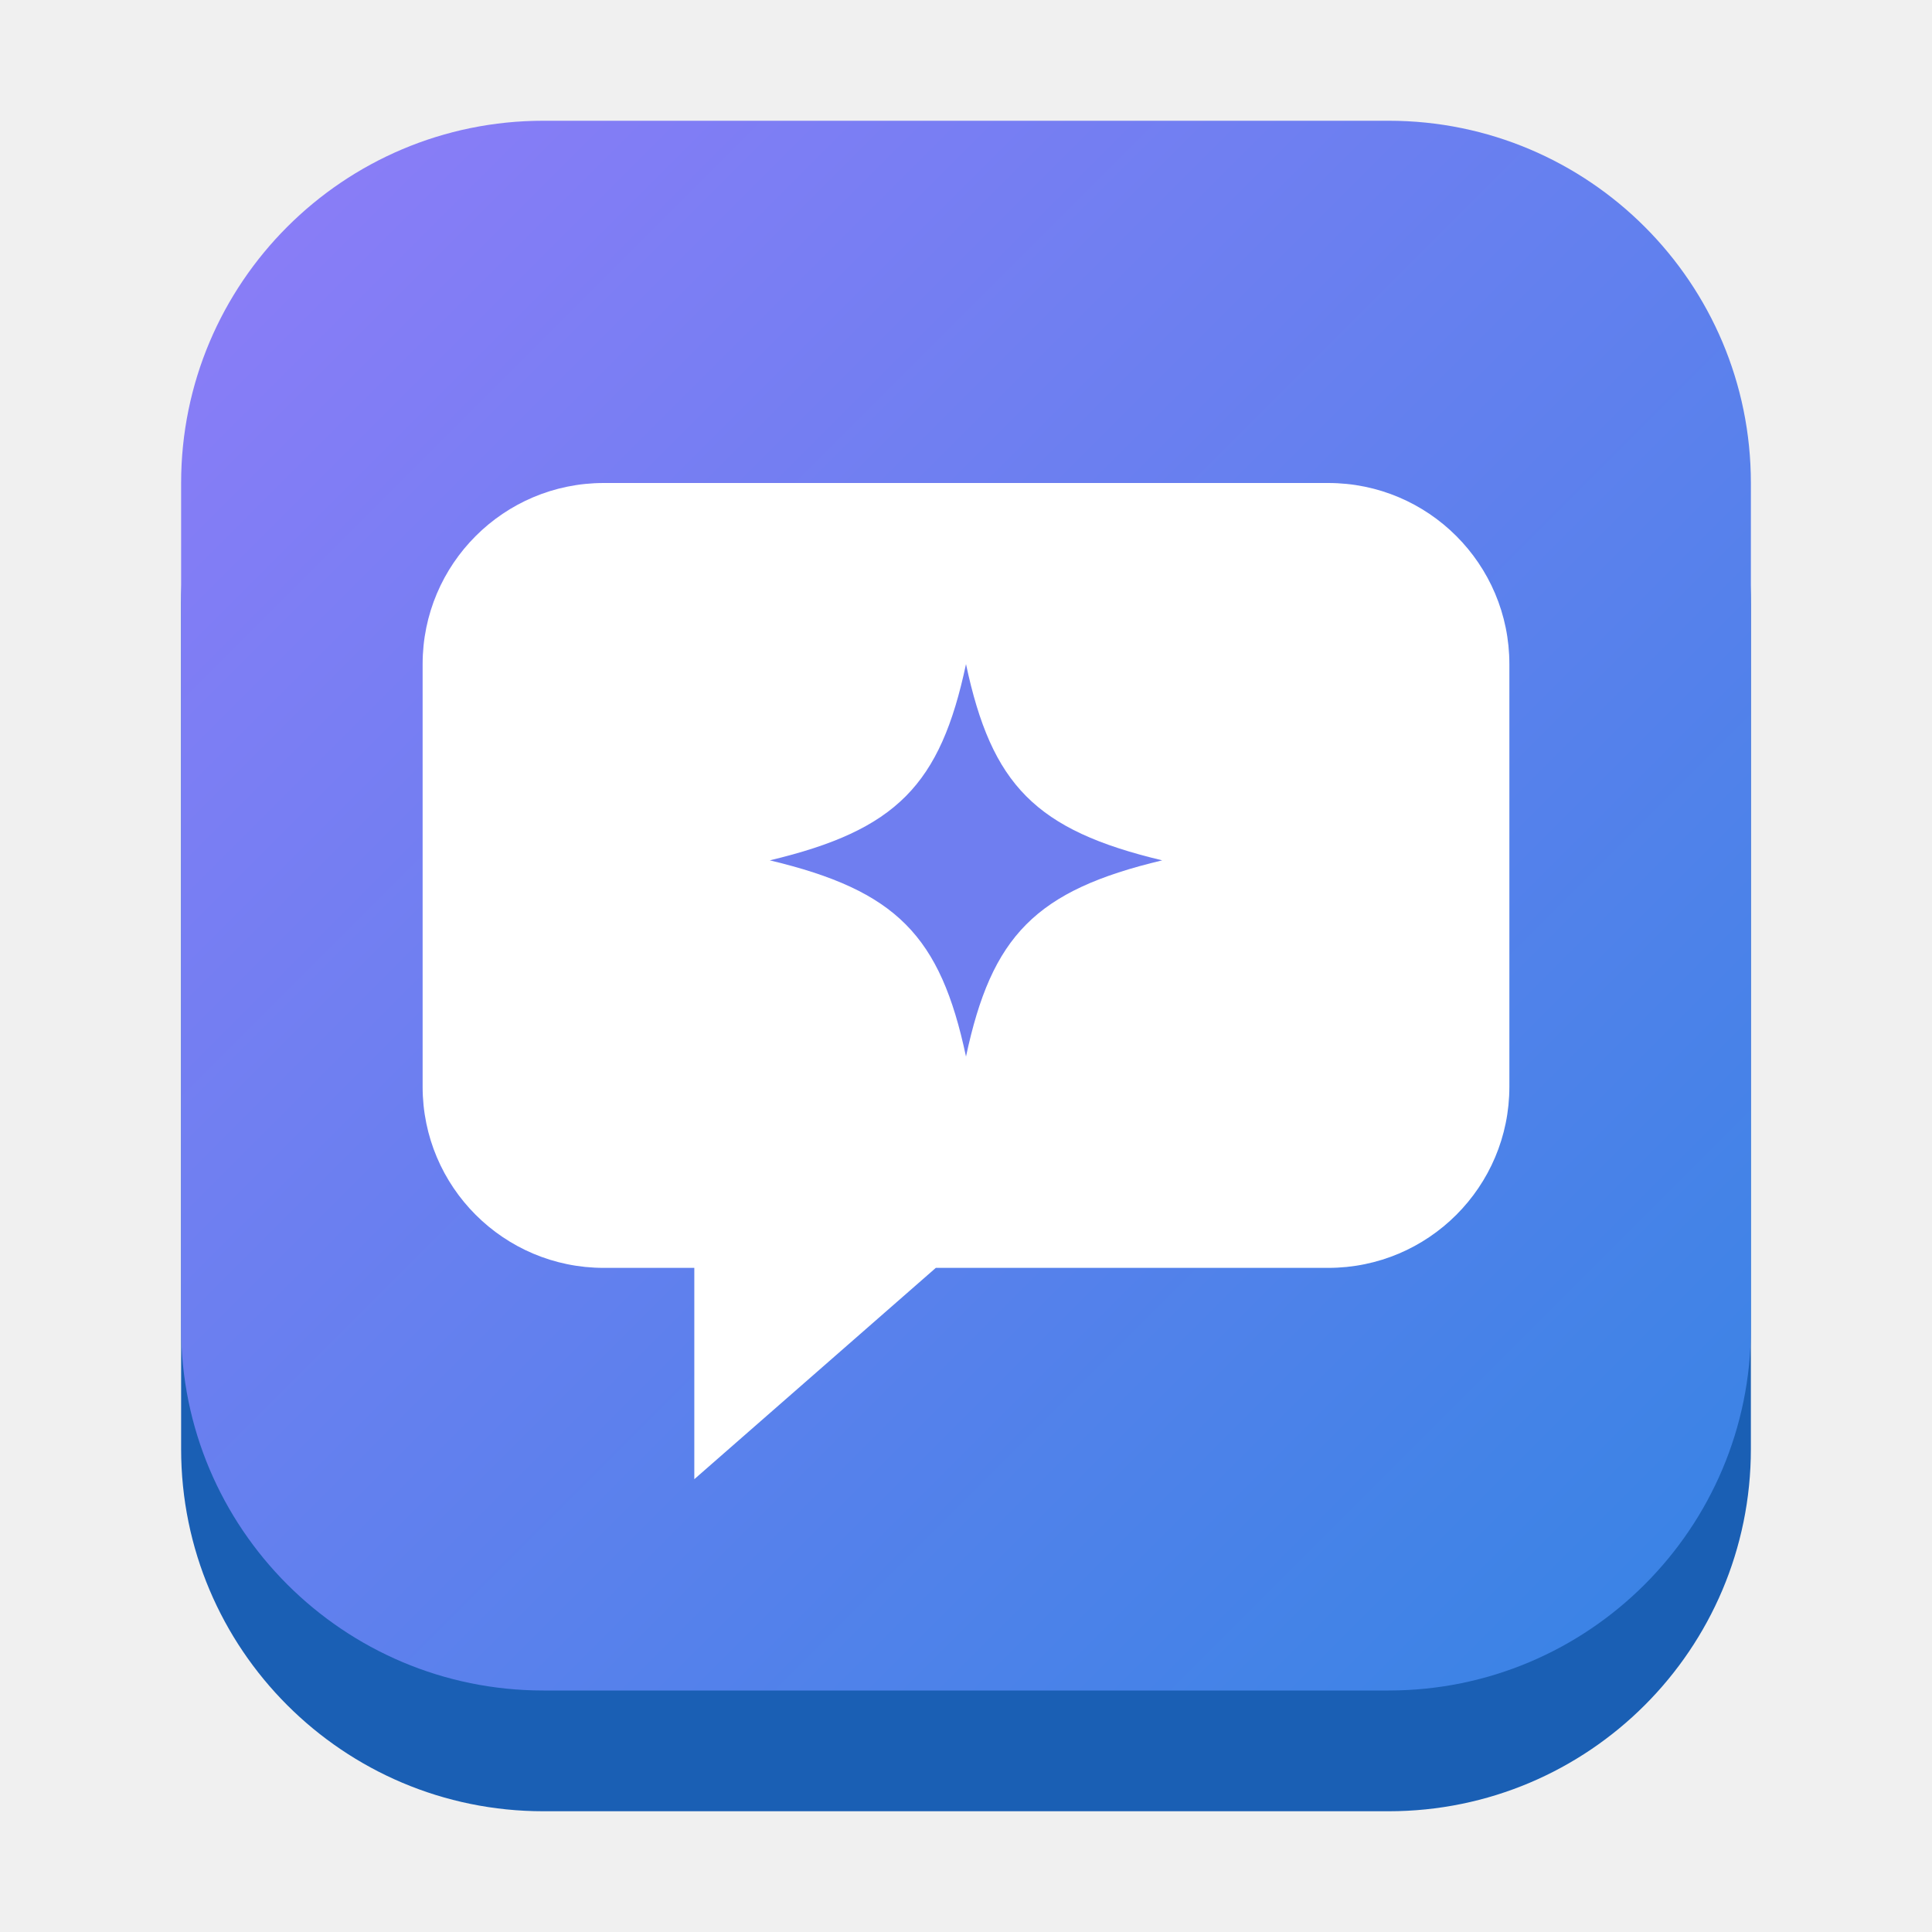
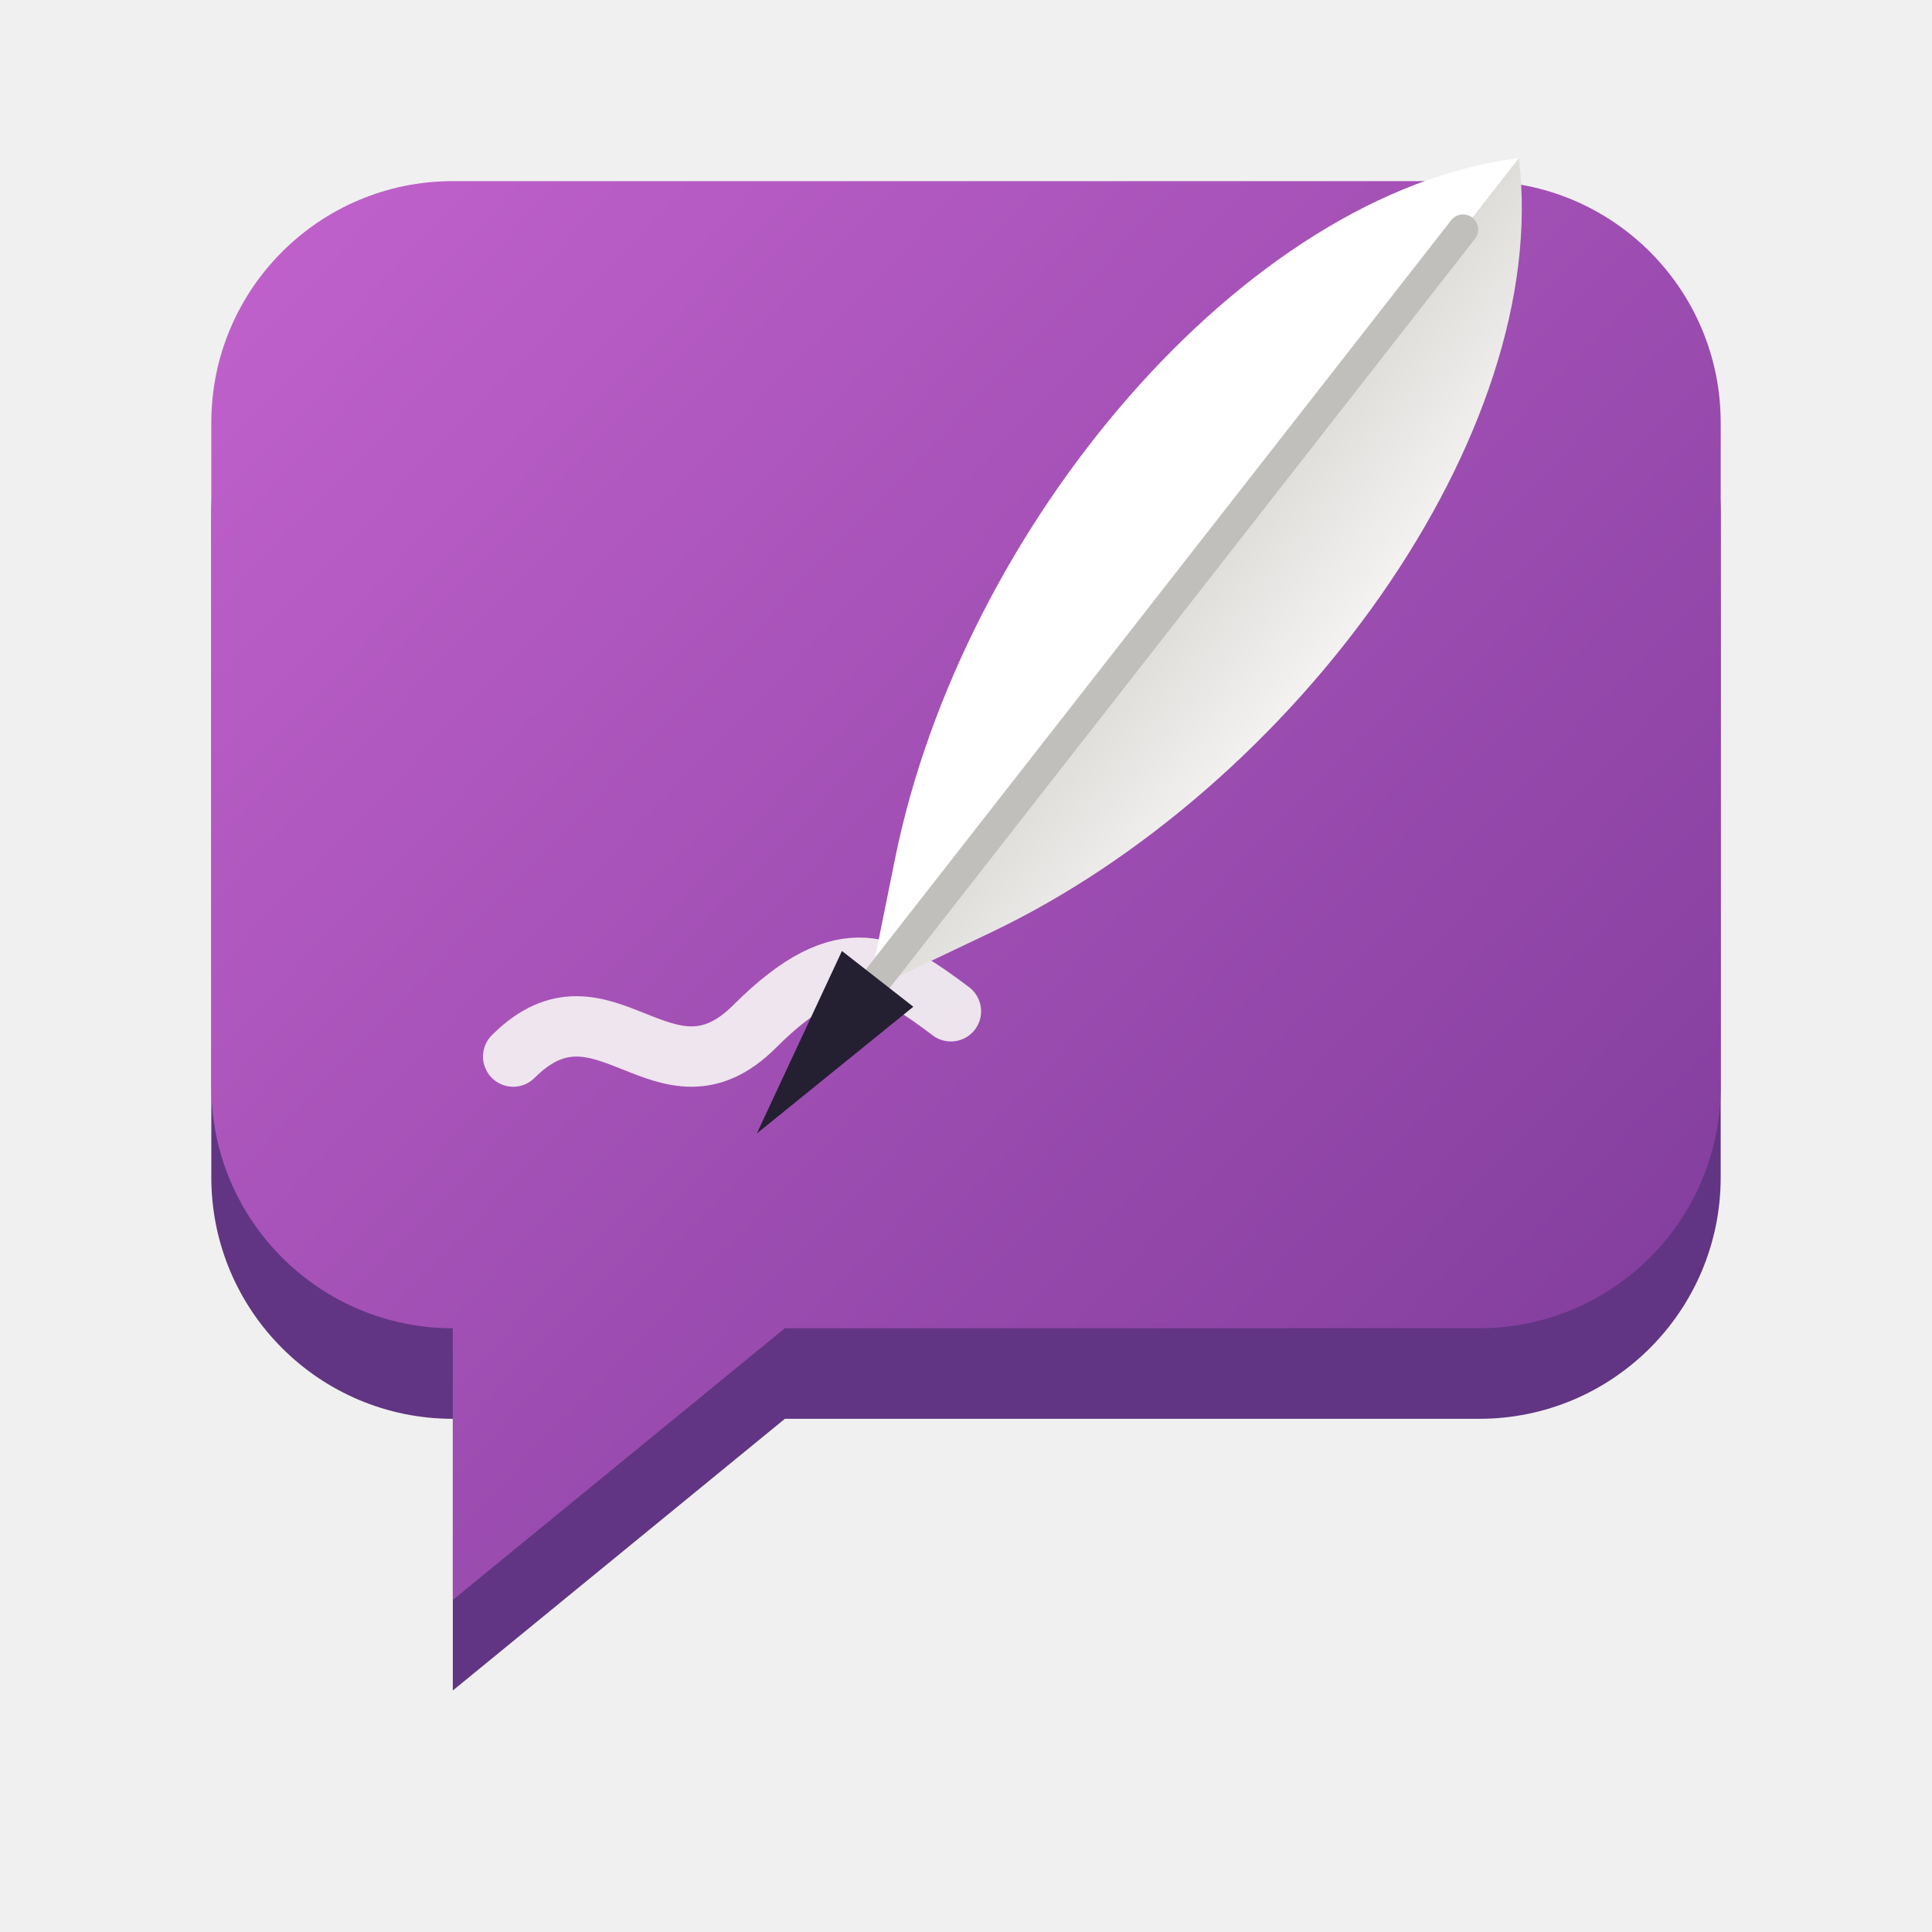
<svg xmlns="http://www.w3.org/2000/svg" width="128" height="128" viewBox="0 0 128 128">
  <defs>
-     <linearGradient id="face" x1="0" y1="0" x2="1" y2="1">
-       <stop offset="0" stop-color="#8f7cf8" />
-       <stop offset="1" stop-color="#3584e4" />
+     <linearGradient id="face" x1="20" y1="12" x2="108" y2="96" gradientUnits="userSpaceOnUse">
+       <stop offset="0" stop-color="#c061cb" />
+       <stop offset="1" stop-color="#813d9c" />
+     </linearGradient>
+     <linearGradient id="vane" x1="-12" y1="0" x2="12" y2="0" gradientUnits="userSpaceOnUse">
+       <stop offset="0" stop-color="#ffffff" />
+       <stop offset="0.5" stop-color="#ffffff" />
+       <stop offset="0.5" stop-color="#deddda" />
+       <stop offset="1" stop-color="#f6f5f4" />
    </linearGradient>
  </defs>
-   <rect x="12" y="16" width="104" height="104" rx="24" fill="#1a5fb4" />
-   <rect x="12" y="8" width="104" height="104" rx="24" fill="url(#face)" />
-   <path d="M40 32h48a12 12 0 0 1 12 12v28a12 12 0 0 1-12 12H62L46 98V84h-6a12 12 0 0 1-12-12V44a12 12 0 0 1 12-12z" fill="#fff" />
-   <path d="M64 44c1.7 8 4.6 11 13 13-8.4 2-11.3 5-13 13-1.7-8-4.6-11-13-13 8.4-2 11.3-5 13-13z" fill="#6f7ef0" />
+   <path d="M30 18h68a16 16 0 0 1 16 16v44a16 16 0 0 1-16 16H52l-22 18V94a16 16 0 0 1-16-16V34a16 16 0 0 1 16-16z" fill="#613583" />
+   <path d="M30 12h68a16 16 0 0 1 16 16v44a16 16 0 0 1-16 16H52l-22 18V88a16 16 0 0 1-16-16V28a16 16 0 0 1 16-16z" fill="url(#face)" />
+   <path d="M34 70c6-6 10 4 16-2s9-4 13-1" fill="none" stroke="#f6f5f4" stroke-width="4" stroke-linecap="round" opacity="0.9" />
+   <g transform="translate(76 42) rotate(38)">
+     <path d="M0-40C-13-27-14 2-4 22L0 30 4 22C14 2 13-27 0-40z" fill="url(#vane)" />
+     <path d="M0-34V30" stroke="#c0bfbc" stroke-width="2" stroke-linecap="round" />
+     <path d="M-3 29h6l-3 13z" fill="#241f31" />
+   </g>
</svg>
